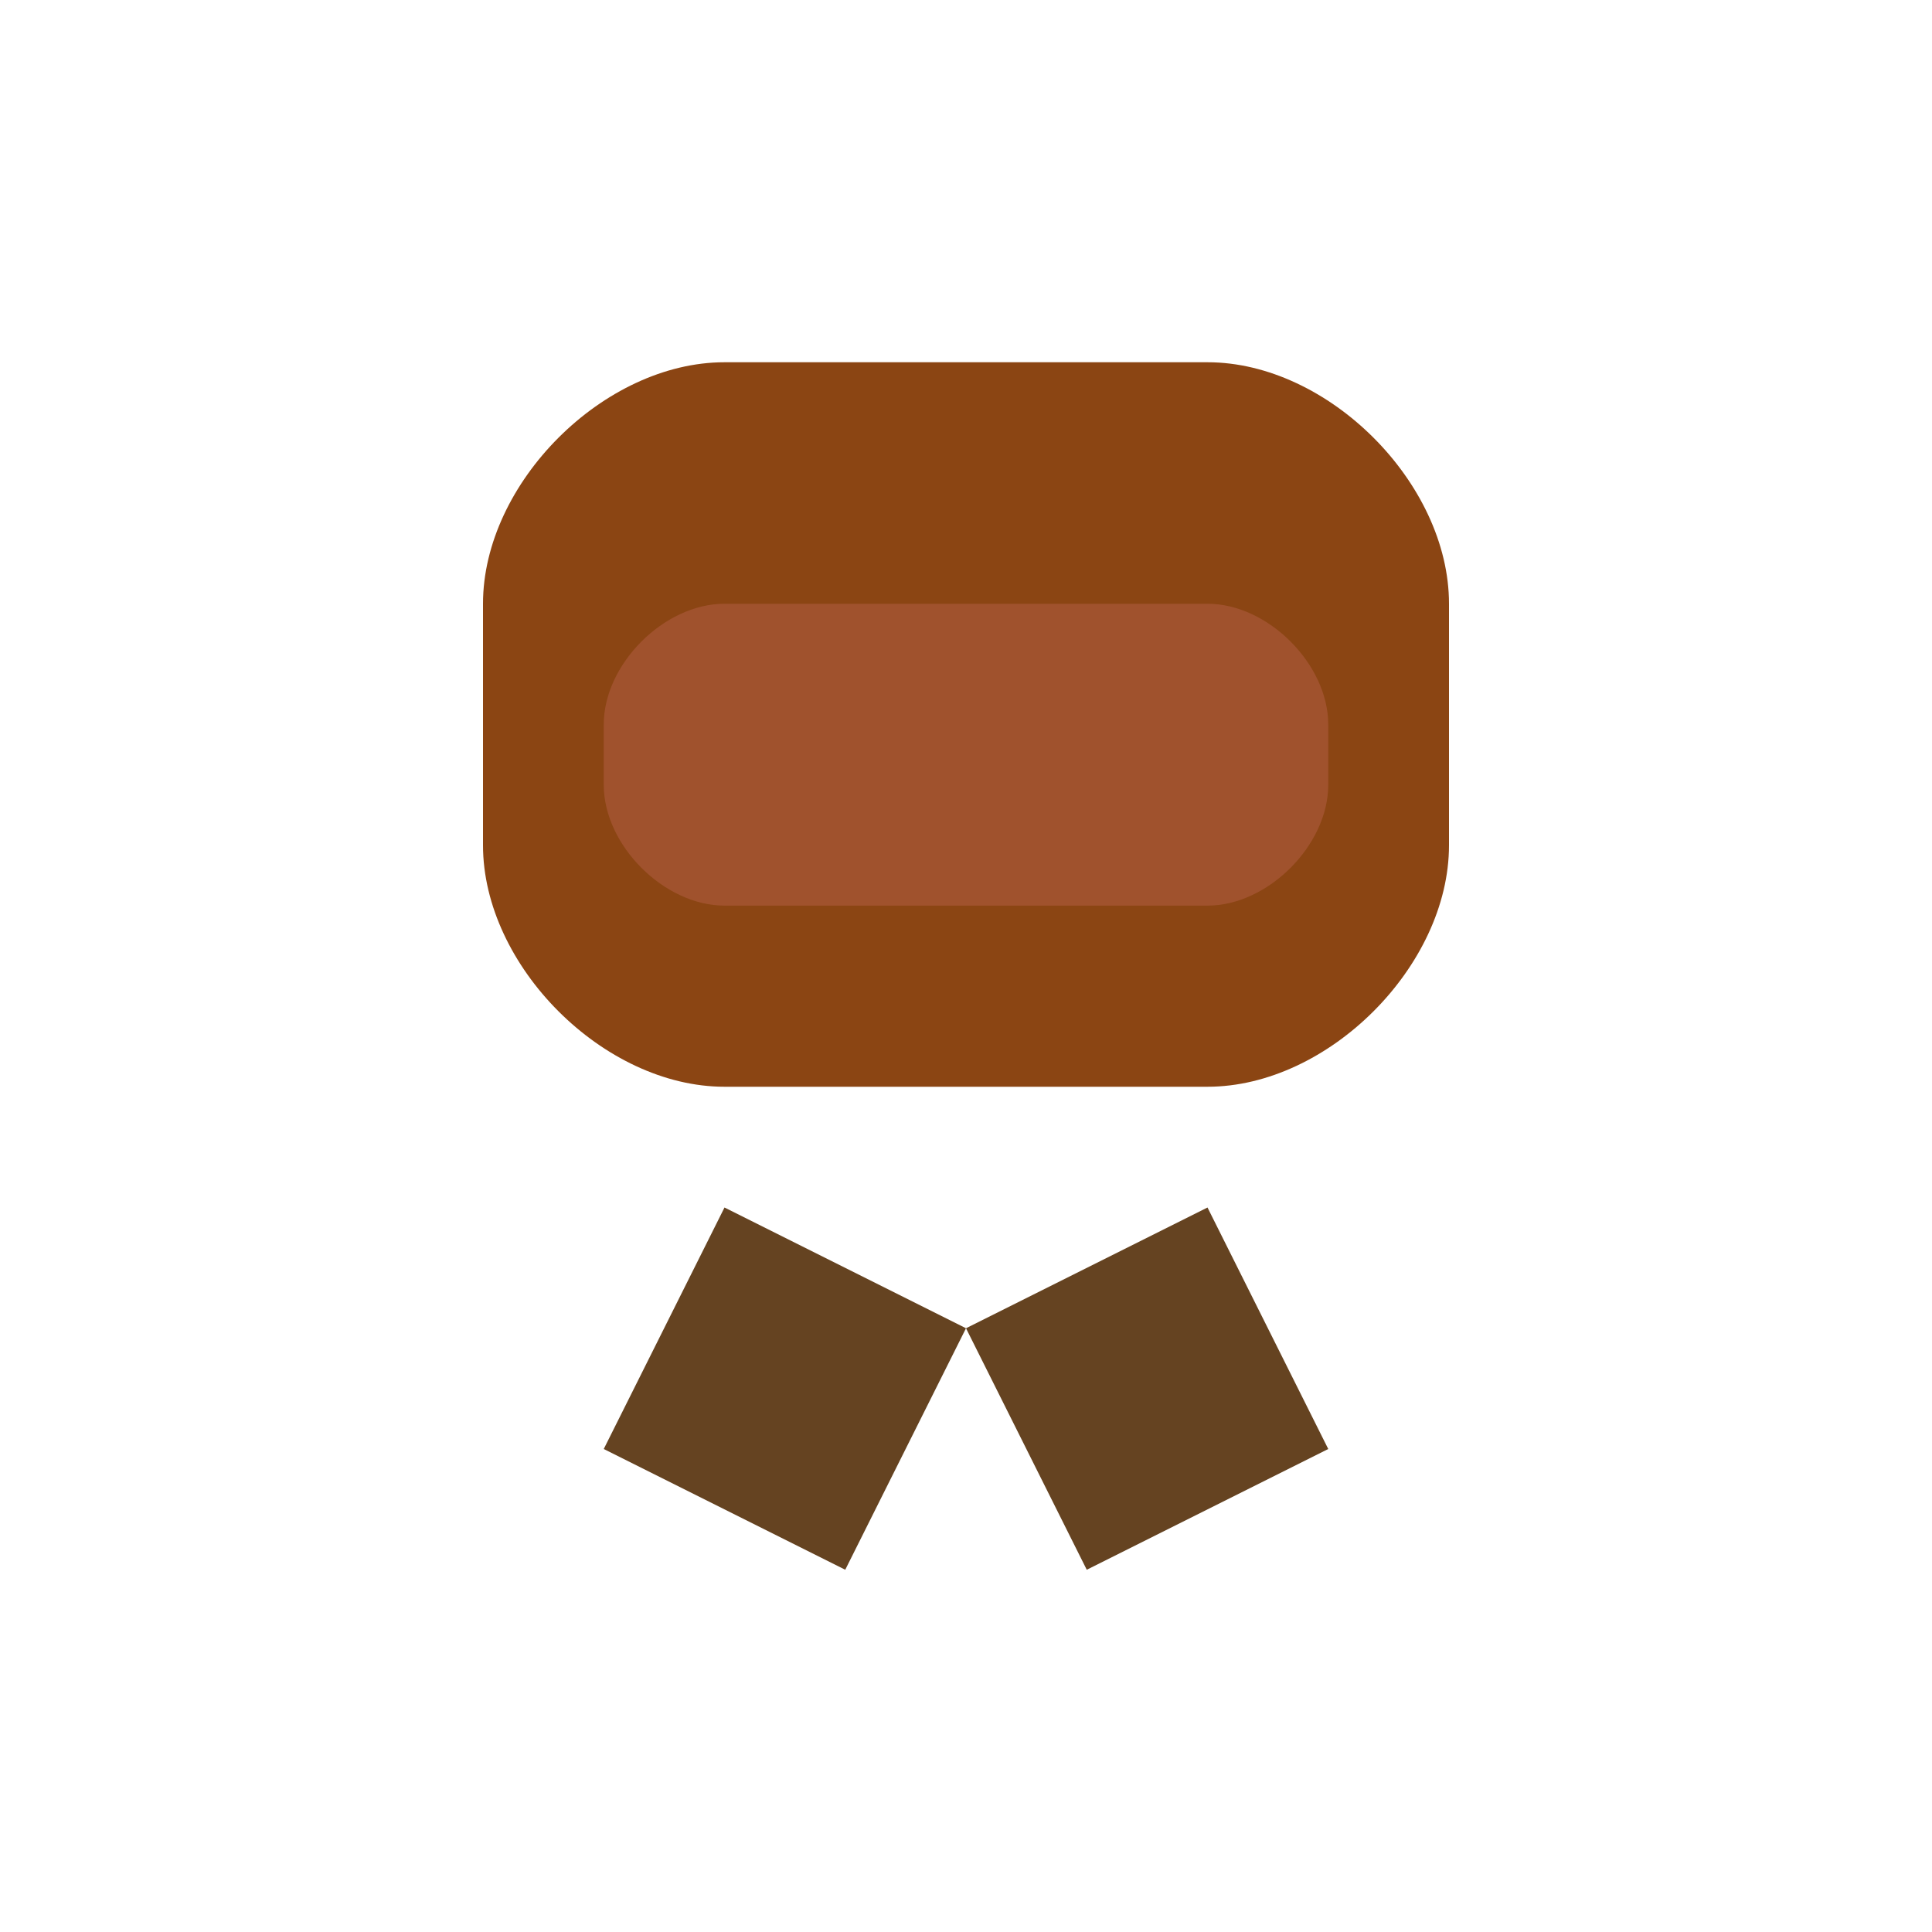
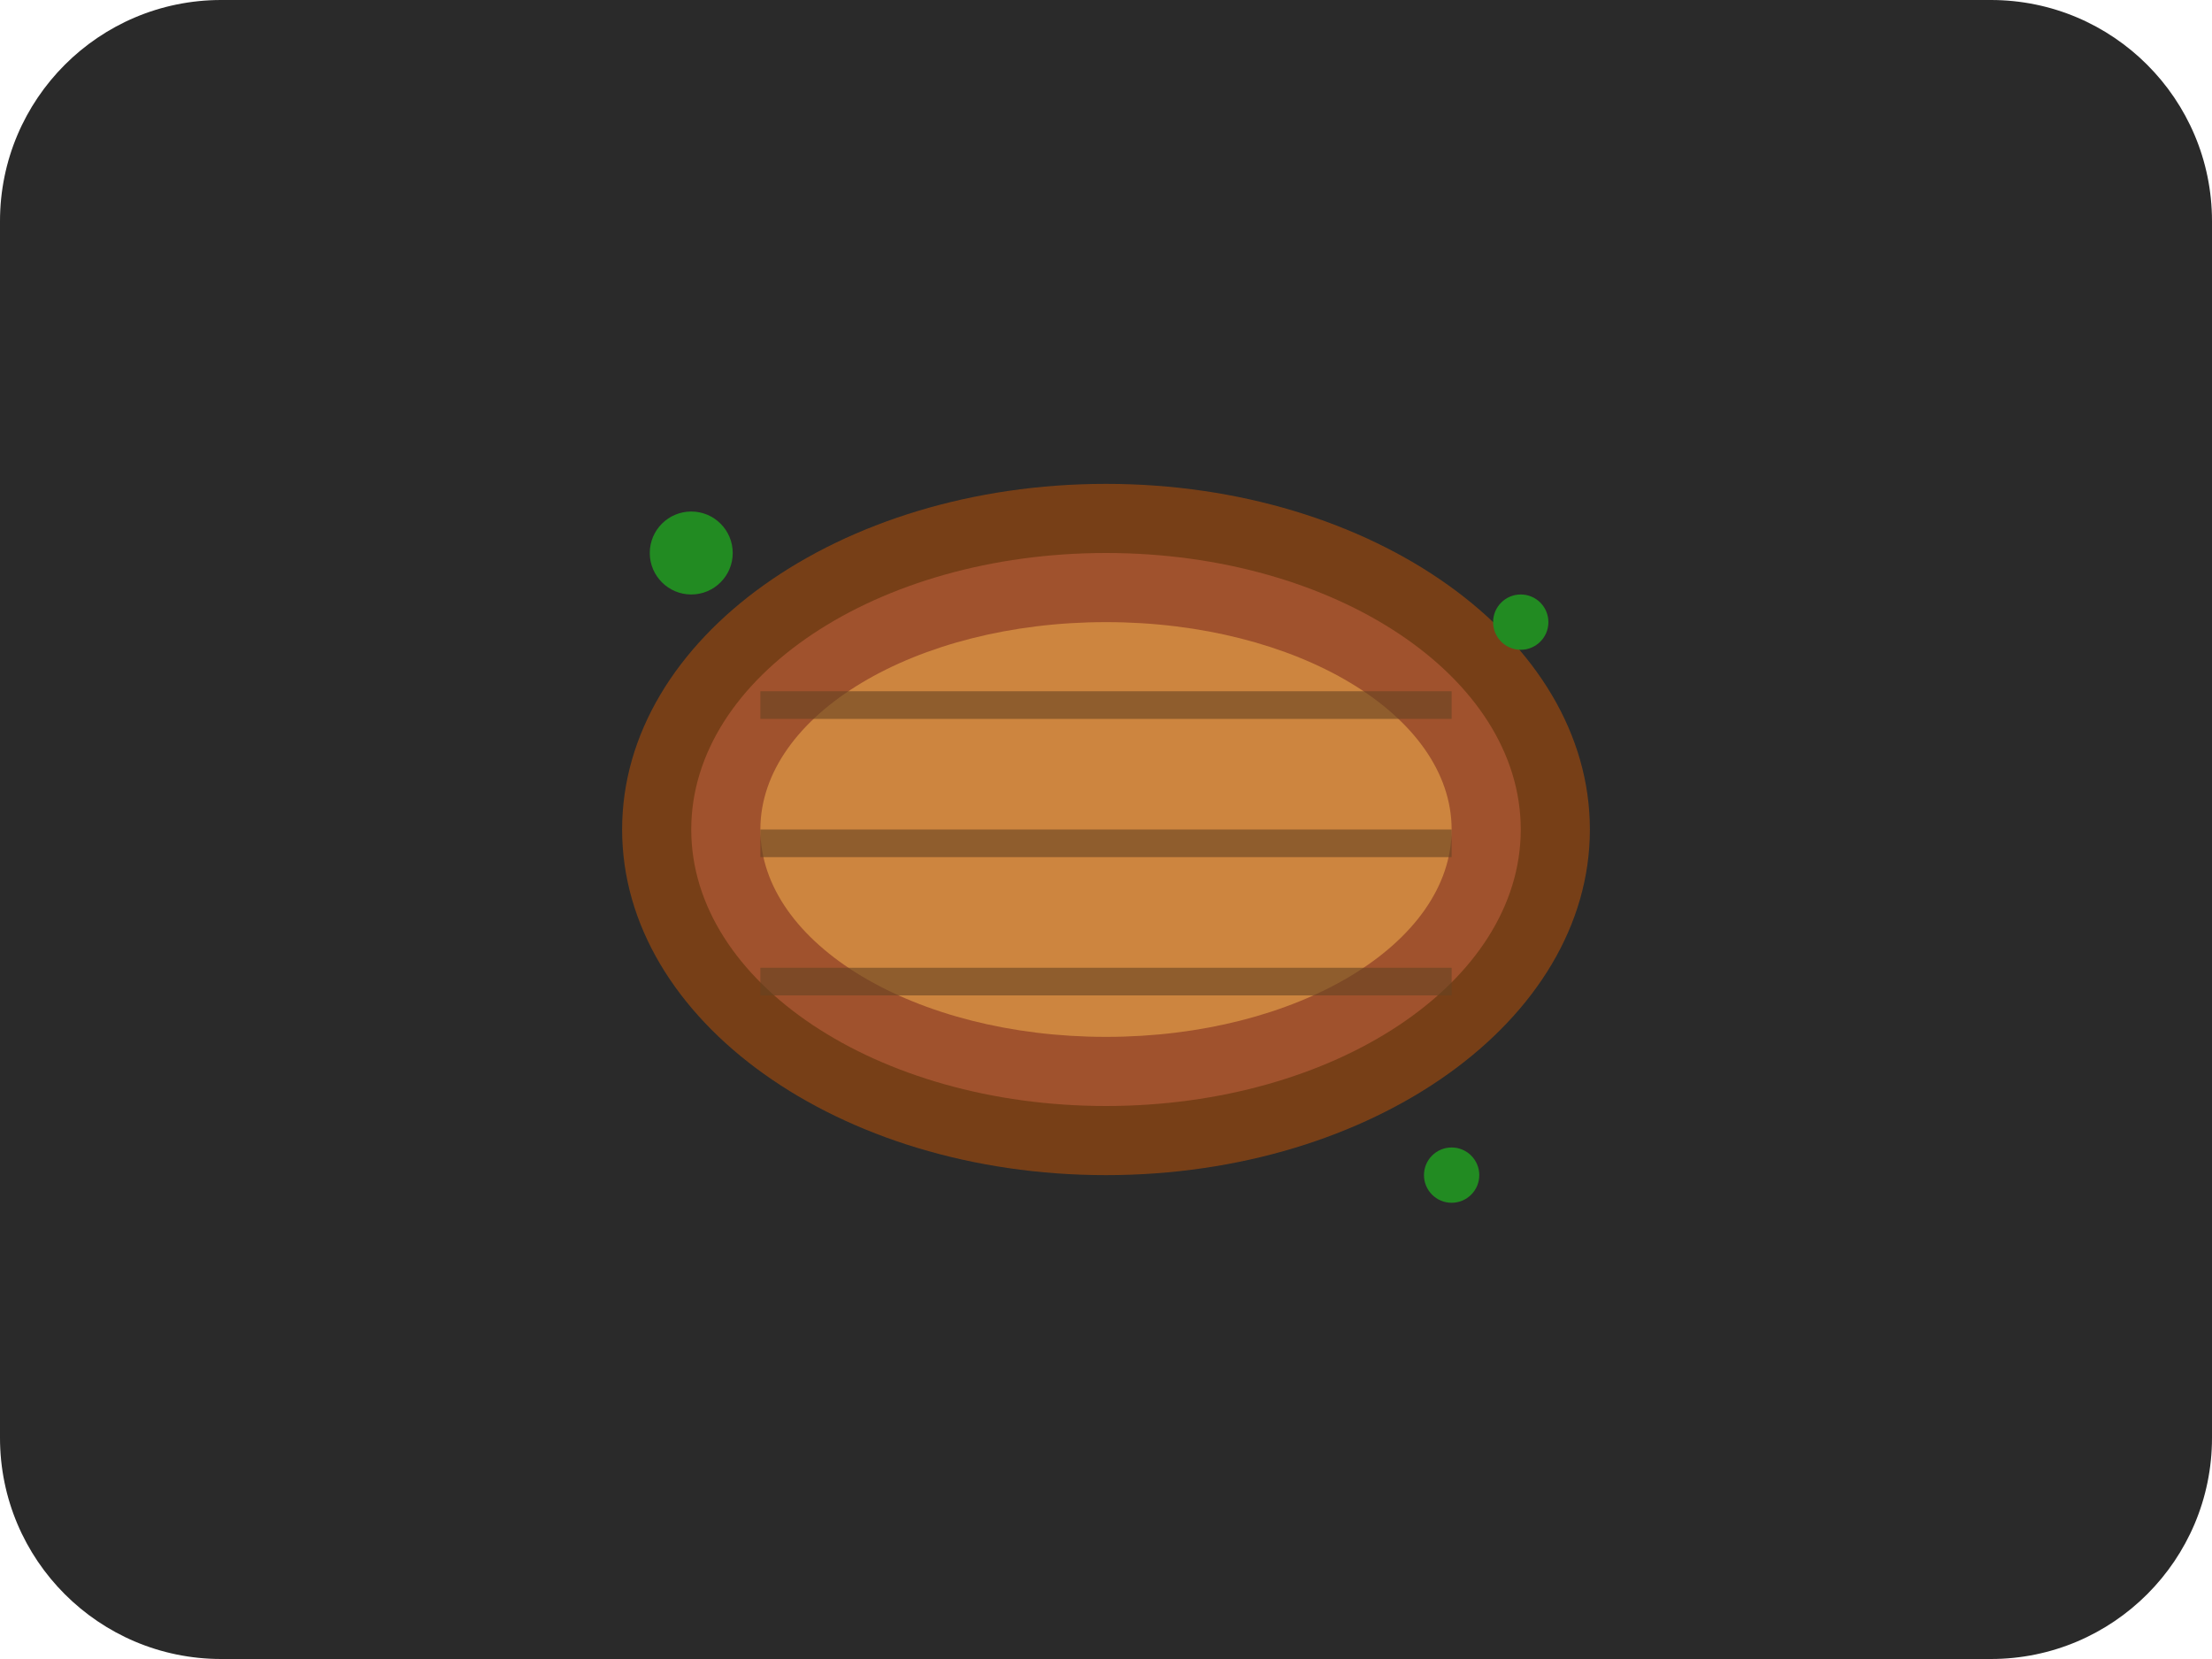
- <svg xmlns="http://www.w3.org/2000/svg" width="64" height="64" viewBox="0 0 64 64" fill="none">
-   <path d="M16 20C16 16 20 12 24 12H40C44 12 48 16 48 20V28C48 32 44 36 40 36H24C20 36 16 32 16 28V20Z" fill="#8B4513" />
-   <path d="M20 24C20 22 22 20 24 20H40C42 20 44 22 44 24V26C44 28 42 30 40 30H24C22 30 20 28 20 26V24Z" fill="#A0522D" />
-   <path d="M24 40L20 48L28 52L32 44L24 40Z" fill="#654321" />
-   <path d="M40 40L44 48L36 52L32 44L40 40Z" fill="#654321" />
+ <svg xmlns="http://www.w3.org/2000/svg" width="160" height="120" viewBox="0 0 160 120" fill="none">
+   <rect width="160" height="120" rx="16" fill="#2a2a2a" />
+   <g transform="translate(30, 20)">
+     <ellipse cx="50" cy="40" rx="35" ry="25" fill="#8B4513" opacity="0.8" />
+     <ellipse cx="50" cy="40" rx="30" ry="20" fill="#A0522D" />
+     <ellipse cx="50" cy="40" rx="25" ry="15" fill="#CD853F" />
+     <rect x="25" y="30" width="50" height="2" fill="#654321" opacity="0.6" />
+     <rect x="25" y="40" width="50" height="2" fill="#654321" opacity="0.6" />
+     <rect x="25" y="50" width="50" height="2" fill="#654321" opacity="0.6" />
+     <circle cx="20" cy="20" r="3" fill="#228B22" />
+     <circle cx="80" cy="25" r="2" fill="#228B22" />
+     <circle cx="75" cy="65" r="2" fill="#228B22" />
+   </g>
</svg>
